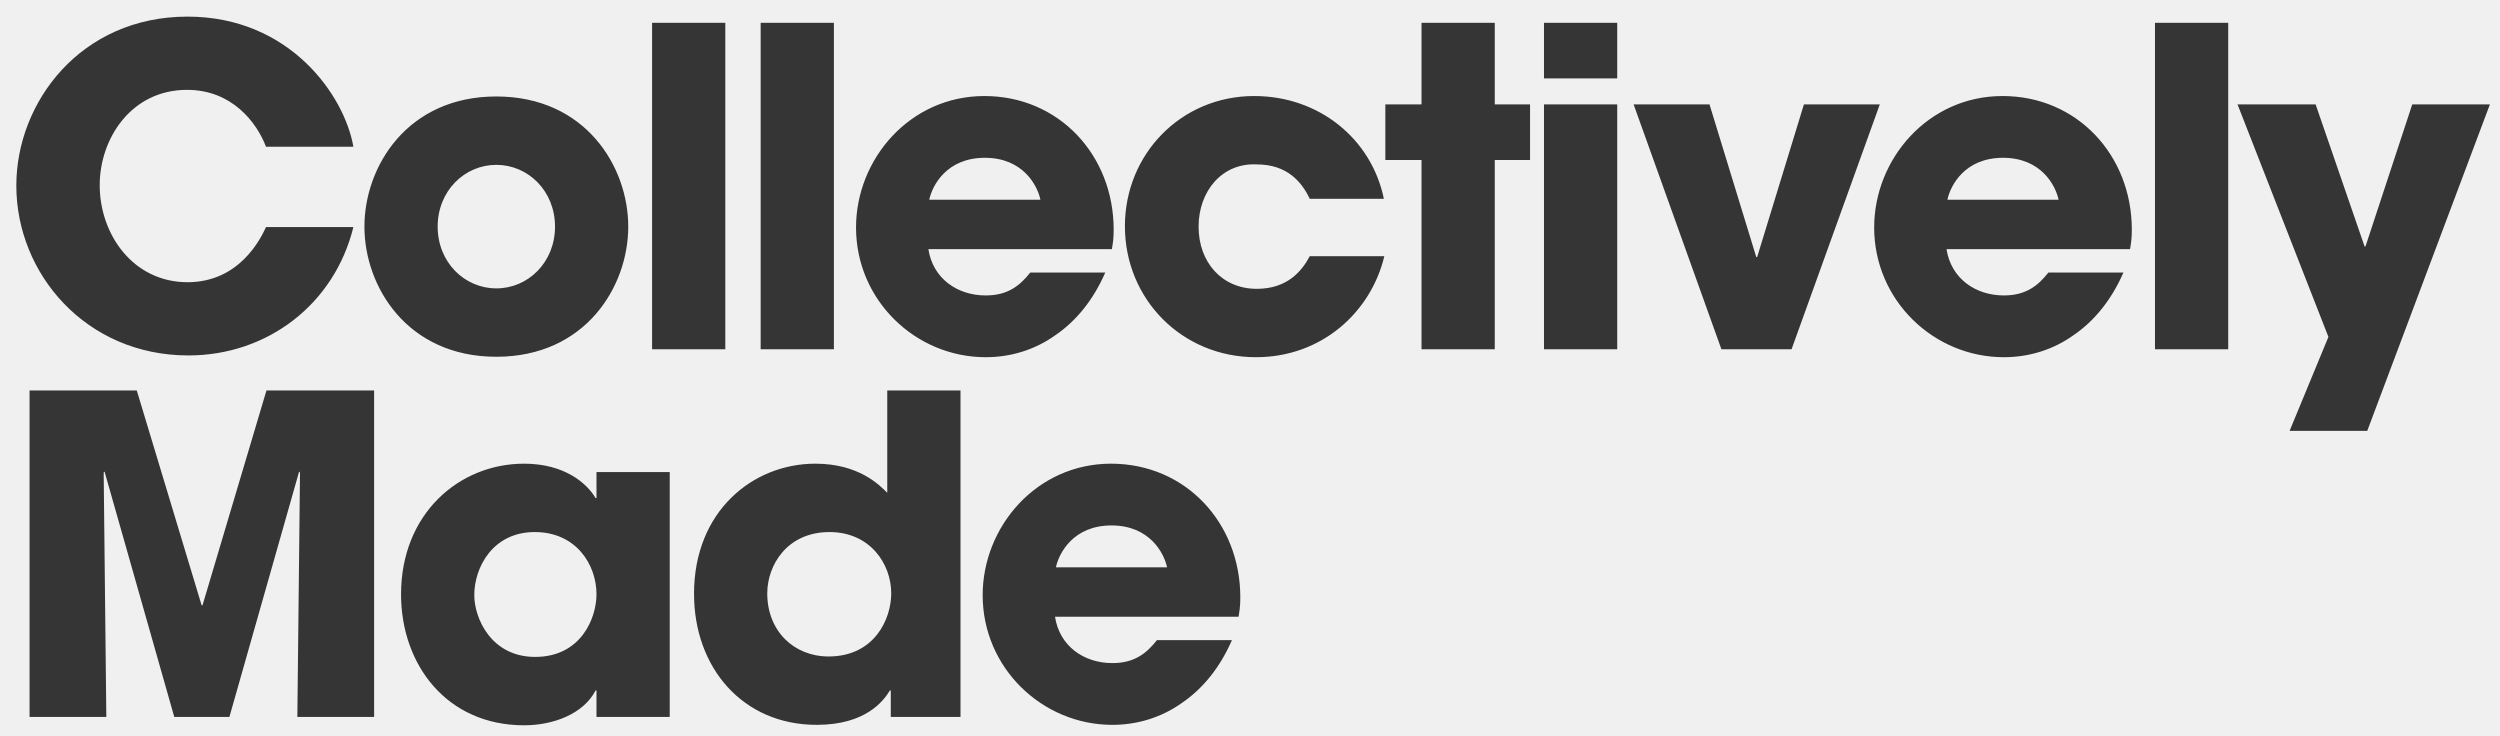
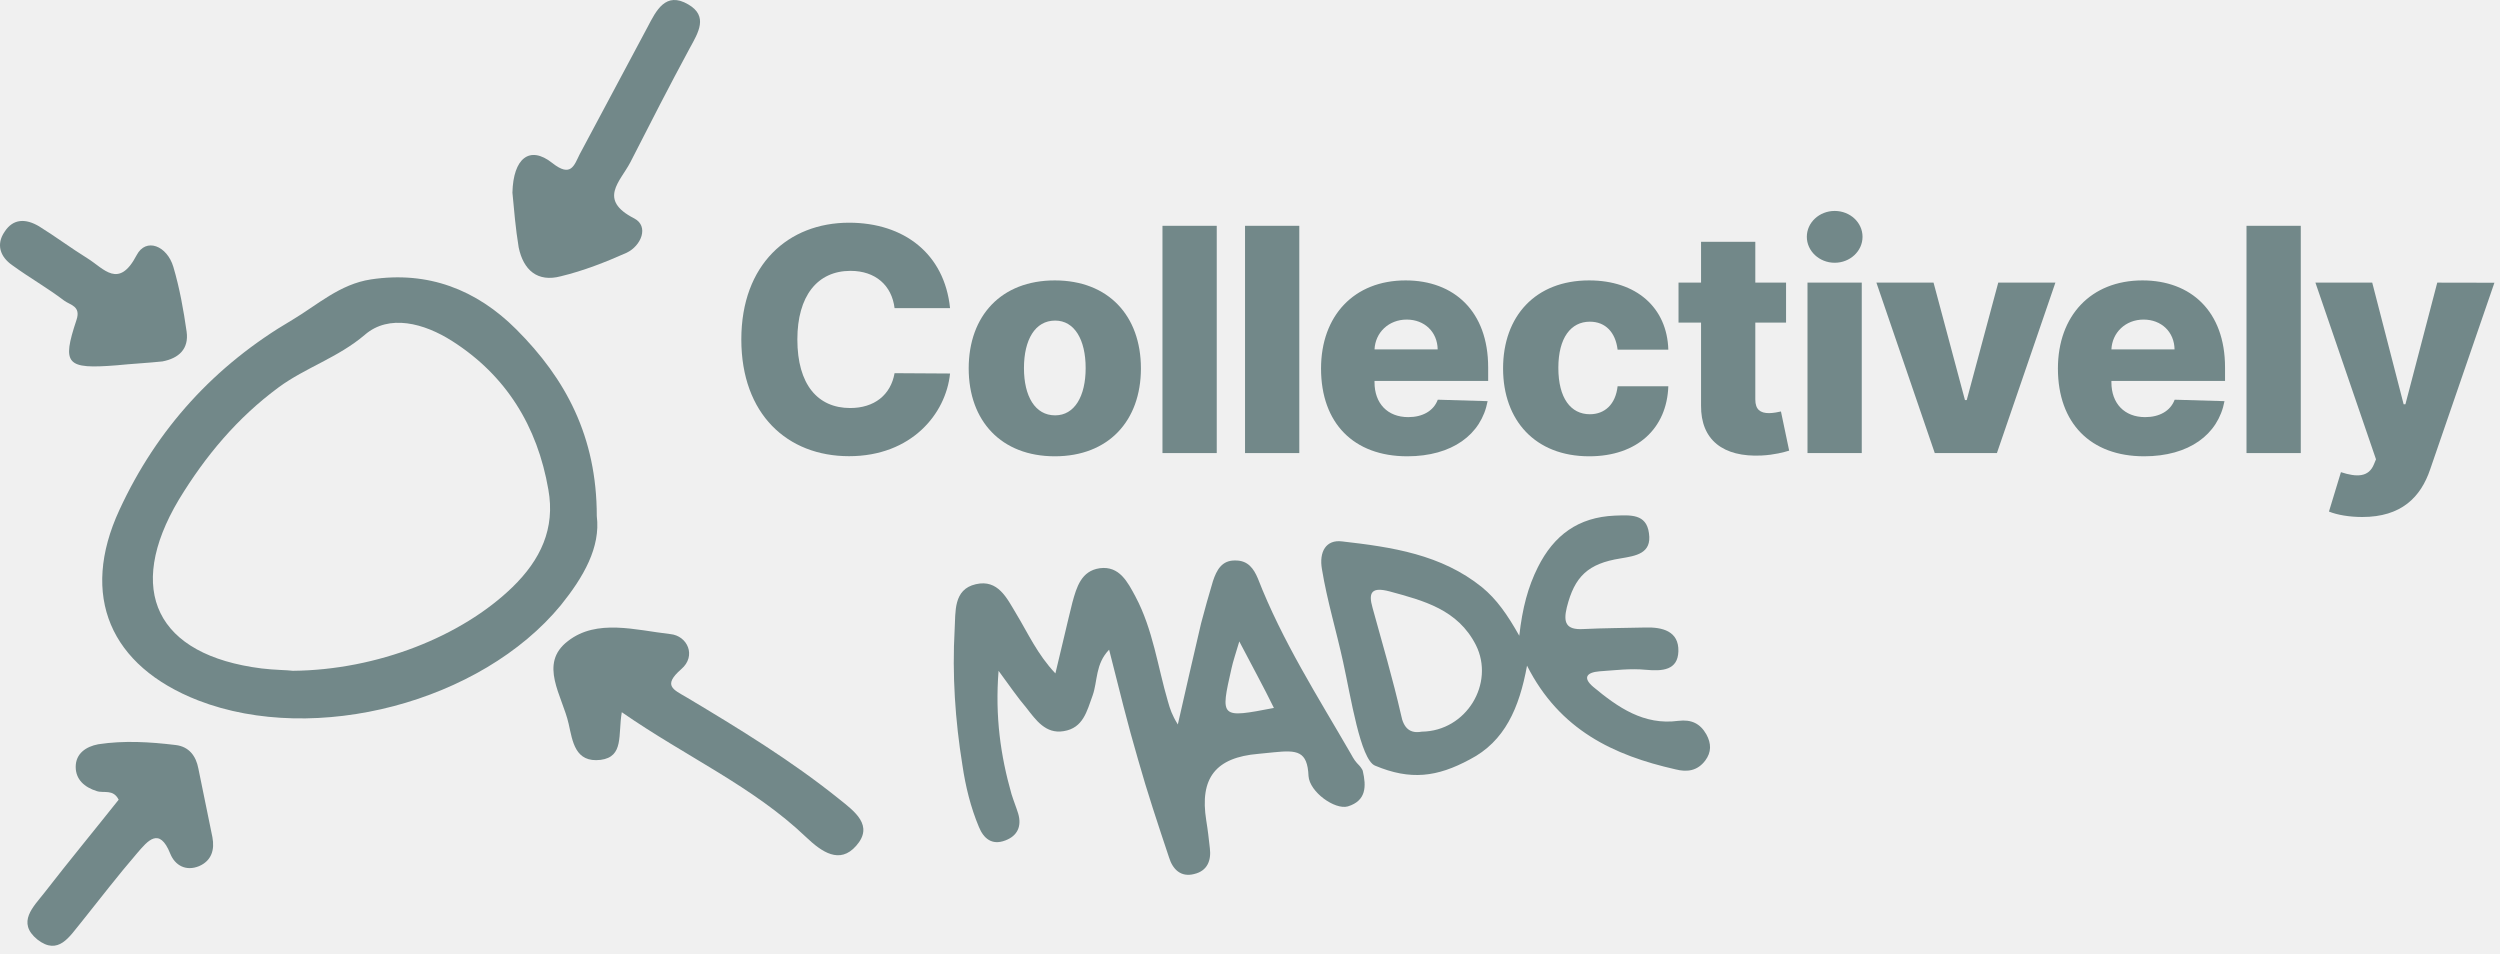
- <svg xmlns="http://www.w3.org/2000/svg" width="136" height="40" viewBox="0 0 136 40" fill="none">
-   <path d="M14.472 12.352C14.184 12.976 13.032 15.352 10.2 15.352C7.248 15.352 5.424 12.76 5.424 10.072C5.424 7.552 7.128 4.888 10.176 4.888C12.624 4.888 13.968 6.664 14.472 7.984H19.224C18.744 5.2 15.768 0.904 10.2 0.904C4.392 0.904 0.888 5.56 0.888 10.096C0.888 14.896 4.68 19.336 10.248 19.336C14.544 19.336 18.192 16.552 19.224 12.352H14.472ZM19.825 12.328C19.825 15.592 22.153 19.408 27.001 19.408C31.849 19.408 34.177 15.592 34.177 12.328C34.177 9.064 31.849 5.248 27.001 5.248C22.153 5.248 19.825 9.064 19.825 12.328ZM23.809 12.328C23.809 10.384 25.273 8.968 27.001 8.968C28.729 8.968 30.193 10.384 30.193 12.328C30.193 14.272 28.729 15.688 27.001 15.688C25.273 15.688 23.809 14.272 23.809 12.328ZM35.473 19H39.457V1.24H35.473V19ZM41.38 19H45.364V1.24H41.38V19ZM56.047 14.824C55.495 15.52 54.847 16.072 53.623 16.072C52.063 16.072 50.743 15.136 50.504 13.552H60.487C60.535 13.24 60.584 13.024 60.584 12.496C60.584 8.44 57.608 5.224 53.551 5.224C49.495 5.224 46.568 8.656 46.568 12.376C46.568 16.336 49.807 19.432 53.623 19.432C54.992 19.432 56.312 19.024 57.416 18.232C58.544 17.464 59.48 16.312 60.127 14.824H56.047ZM50.551 10.864C50.719 10.072 51.511 8.584 53.575 8.584C55.639 8.584 56.431 10.072 56.599 10.864H50.551ZM71.251 13.936C70.819 14.752 70.027 15.712 68.371 15.712C66.475 15.712 65.203 14.272 65.203 12.328C65.203 10.408 66.475 8.848 68.371 8.944C70.027 8.944 70.819 9.904 71.251 10.816H75.283C74.611 7.552 71.755 5.224 68.227 5.224C64.243 5.224 61.195 8.392 61.195 12.304C61.195 16.264 64.291 19.432 68.323 19.432C71.923 19.432 74.587 16.96 75.307 13.936H71.251ZM81.315 1.24H77.331V5.68H75.363V8.704H77.331V19H81.315V8.704H83.235V5.68H81.315V1.24ZM87.977 5.68H83.993V19H87.977V5.68ZM87.977 1.24H83.993V4.264H87.977V1.24ZM102.261 5.68H98.133L95.589 13.984H95.541L92.997 5.68H88.869L93.645 19H97.461L102.261 5.68ZM111.435 14.824C110.883 15.52 110.235 16.072 109.011 16.072C107.451 16.072 106.131 15.136 105.891 13.552H115.875C115.923 13.24 115.971 13.024 115.971 12.496C115.971 8.44 112.995 5.224 108.939 5.224C104.883 5.224 101.955 8.656 101.955 12.376C101.955 16.336 105.195 19.432 109.011 19.432C110.379 19.432 111.699 19.024 112.803 18.232C113.931 17.464 114.867 16.312 115.515 14.824H111.435ZM105.939 10.864C106.107 10.072 106.899 8.584 108.963 8.584C111.027 8.584 111.819 10.072 111.987 10.864H105.939ZM117.231 19H121.215V1.24H117.231V19ZM131.226 5.68L128.682 13.408H128.634L125.97 5.68H121.722L126.666 18.328L124.554 23.44H128.778L135.45 5.68H131.226ZM1.608 39H5.784L5.64 25.704L5.688 25.656L9.48 39H12.48L16.272 25.656L16.32 25.704L16.176 39H20.352V21.24H14.496L11.016 32.928H10.968L7.44 21.24H1.608V39ZM36.433 25.68H32.449V27.096H32.401C31.921 26.28 30.697 25.224 28.513 25.224C24.961 25.224 21.817 27.96 21.817 32.328C21.817 36.144 24.289 39.456 28.513 39.456C30.073 39.456 31.729 38.856 32.401 37.56H32.449V39H36.433V25.68ZM25.801 32.376C25.801 30.864 26.809 28.944 29.089 28.944C31.345 28.944 32.449 30.72 32.449 32.328C32.449 33.624 31.609 35.736 29.113 35.736C26.713 35.736 25.801 33.624 25.801 32.376ZM52.251 21.24H48.267V26.808C47.835 26.376 46.707 25.224 44.355 25.224C40.971 25.224 37.755 27.792 37.755 32.304C37.755 36.312 40.395 39.432 44.427 39.432C47.115 39.432 48.075 38.112 48.411 37.56H48.459V39H52.251V21.24ZM41.739 32.28C41.739 30.744 42.819 28.944 45.123 28.944C47.331 28.944 48.483 30.672 48.483 32.28C48.483 33.672 47.571 35.712 45.075 35.712C43.203 35.712 41.739 34.344 41.739 32.28ZM62.937 34.824C62.385 35.52 61.737 36.072 60.513 36.072C58.953 36.072 57.633 35.136 57.393 33.552H67.377C67.425 33.24 67.473 33.024 67.473 32.496C67.473 28.44 64.497 25.224 60.441 25.224C56.385 25.224 53.457 28.656 53.457 32.376C53.457 36.336 56.697 39.432 60.513 39.432C61.881 39.432 63.201 39.024 64.305 38.232C65.433 37.464 66.369 36.312 67.017 34.824H62.937ZM57.441 30.864C57.609 30.072 58.401 28.584 60.465 28.584C62.529 28.584 63.321 30.072 63.489 30.864H57.441Z" fill="#353535" />
+ <svg xmlns="http://www.w3.org/2000/svg" width="320" height="122" viewBox="0 0 320 122" fill="none">
+   <path d="M121.607 39.443C120.897 32.483 115.713 28.506 108.681 28.506C100.926 28.506 94.889 33.832 94.889 43.449C94.889 53.023 100.784 58.392 108.681 58.392C116.664 58.392 121.082 52.966 121.607 47.81L114.505 47.767C114.008 50.565 111.906 52.227 108.823 52.227C104.676 52.227 102.062 49.23 102.062 43.449C102.062 37.895 104.619 34.67 108.866 34.67C112.062 34.67 114.15 36.531 114.505 39.443H121.607Z" fill="#728889" />
+   <path d="M135.016 58.406C141.876 58.406 146.038 53.875 146.038 47.156C146.038 40.423 141.876 35.892 135.016 35.892C128.155 35.892 123.993 40.423 123.993 47.156C123.993 53.875 128.155 58.406 135.016 58.406ZM135.058 53.165C132.487 53.165 131.067 50.722 131.067 47.114C131.067 43.492 132.487 41.034 135.058 41.034C137.544 41.034 138.964 43.492 138.964 47.114C138.964 50.722 137.544 53.165 135.058 53.165Z" fill="#728889" />
+   <path d="M155.743 28.903H148.796V57.994H155.743V28.903Z" fill="#728889" />
+   <path d="M166.31 28.903H159.364V57.994H166.31V28.903Z" fill="#728889" />
+   <path d="M180.13 58.406C185.854 58.406 189.618 55.636 190.414 51.347L184.036 51.162C183.496 52.611 182.076 53.392 180.258 53.392C177.587 53.392 175.939 51.617 175.939 48.946V48.761H190.485V47.028C190.485 39.841 186.11 35.892 179.917 35.892C173.326 35.892 169.093 40.409 169.093 47.17C169.093 54.159 173.269 58.406 180.13 58.406ZM175.939 44.727C176.039 42.554 177.758 40.906 180.059 40.906C182.346 40.906 183.993 42.497 184.022 44.727H175.939Z" fill="#728889" />
+   <path d="M203.417 58.406C209.553 58.406 213.36 54.841 213.545 49.443H207.053C206.798 51.758 205.406 53.023 203.502 53.023C201.059 53.023 199.468 50.963 199.468 47.085C199.468 43.236 201.073 41.176 203.502 41.176C205.491 41.176 206.784 42.526 207.053 44.756H213.545C213.389 39.386 209.468 35.892 203.403 35.892C196.542 35.892 192.394 40.466 192.394 47.156C192.394 53.818 196.514 58.406 203.417 58.406Z" fill="#728889" />
+   <path d="M228.615 36.176H224.68V30.949H217.734V36.176H214.851V41.29H217.734V51.901C217.692 56.318 220.561 58.534 225.462 58.307C227.138 58.222 228.345 57.881 229.013 57.682L227.962 52.668C227.663 52.739 226.967 52.881 226.442 52.881C225.319 52.881 224.68 52.426 224.68 51.133V41.29H228.615V36.176Z" fill="#728889" />
+   <path d="M231.359 57.994H238.305V36.176H231.359V57.994ZM234.839 33.633C236.814 33.633 238.404 32.142 238.404 30.31C238.404 28.477 236.814 27 234.839 27C232.879 27 231.274 28.477 231.274 30.31C231.274 32.142 232.879 33.633 234.839 33.633Z" fill="#728889" />
+   <path d="M263.091 36.176H255.776L251.742 51.205H251.514L247.494 36.176H240.179L247.651 57.994H255.605L263.091 36.176Z" fill="#728889" />
+   <path d="M274.45 58.406C280.174 58.406 283.939 55.636 284.734 51.347L278.356 51.162C277.817 52.611 276.396 53.392 274.578 53.392C271.907 53.392 270.26 51.617 270.26 48.946V48.761H284.805V47.028C284.805 39.841 280.43 35.892 274.237 35.892C267.646 35.892 263.413 40.409 263.413 47.17C263.413 54.159 267.589 58.406 274.45 58.406ZM270.26 44.727C270.359 42.554 272.078 40.906 274.379 40.906C276.666 40.906 278.314 42.497 278.342 44.727H270.26Z" fill="#728889" />
+   <path d="M294.499 28.903H287.553V57.994H294.499V28.903Z" fill="#728889" />
+   <path d="M302.367 66.176C307.367 66.176 309.853 63.648 311.06 60.082L319.285 36.19L311.969 36.176L307.893 51.744H307.665L303.645 36.176H296.373L304.128 58.79L303.859 59.443C303.191 61.077 301.685 61.105 299.64 60.438L298.106 65.48C299.157 65.906 300.705 66.176 302.367 66.176Z" fill="#728889" />
+   <g clip-path="url(#clip0)">
+     <path d="M174 98C174.189 98.205 174.433 98.591 174.433 98.669C174.896 100.649 174.896 102.496 172.516 103.222C170.862 103.684 167.623 101.374 167.49 99.329C167.358 96.095 166 96 163.06 96.293C162.127 96.386 161.738 96.425 161.077 96.491C155.588 96.953 153.539 99.593 154.398 105.004C154.597 106.192 154.729 107.38 154.861 108.568C155.059 110.152 154.531 111.472 152.877 111.868C151.158 112.33 150.1 111.274 149.638 109.756C148.249 105.598 146.86 101.44 145.67 97.217C144.348 92.729 143.224 88.109 141.967 83.159C140.182 85.007 140.513 87.185 139.852 89.033C139.124 91.013 138.661 93.191 136.149 93.587C133.835 93.983 132.578 92.135 131.388 90.617C130.264 89.297 129.272 87.845 127.817 85.865C127.355 91.739 128.082 96.755 129.471 101.638C129.735 102.496 130.066 103.288 130.33 104.146C130.793 105.73 130.264 106.984 128.677 107.578C126.958 108.238 125.9 107.314 125.305 105.862C124.247 103.354 123.586 100.649 123.189 97.943C122.263 92.201 121.867 86.393 122.197 80.519C122.329 78.341 121.999 75.438 124.908 74.778C127.751 74.118 128.875 76.559 130.066 78.54C131.586 81.047 132.777 83.753 135.091 86.195C135.884 82.961 136.546 79.991 137.273 77.088C137.802 75.174 138.397 73.062 140.777 72.732C143.29 72.402 144.348 74.514 145.34 76.362C147.588 80.585 148.183 85.337 149.505 89.825C149.77 90.749 150 91.5 150.762 92.729C151.753 88.307 152.745 84.083 153.737 79.793C154.2 78.011 154.729 76.164 155.258 74.382C155.721 72.996 156.382 71.676 158.167 71.742C159.754 71.742 160.481 72.798 161.01 74.052C164.118 82.037 168.68 89.165 172.912 96.491C173.309 97.217 173.5 97.5 174 98ZM158.63 82.103C158.167 83.687 157.837 84.611 157.638 85.535C156.184 91.937 156.184 91.937 163.06 90.617C161.738 87.911 160.349 85.403 158.63 82.103Z" fill="#728889" />
+     <path d="M176 98C174.132 97.217 172.913 89.231 171.921 84.743C171.061 80.783 169.871 76.889 169.21 72.864C168.813 70.62 169.739 69.036 171.789 69.3C178.136 70.026 184.484 70.95 189.708 75.174C191.559 76.692 192.948 78.671 194.468 81.377C194.865 77.813 195.592 75.108 196.849 72.6C198.899 68.508 202.006 66.198 206.701 66C208.684 65.934 210.734 65.736 211.065 68.244C211.462 70.884 209.346 71.148 207.428 71.478C203.263 72.138 201.543 73.788 200.552 77.747C200.089 79.661 200.419 80.651 202.667 80.519C205.312 80.387 207.957 80.387 210.602 80.321C212.784 80.255 214.9 80.783 214.834 83.357C214.768 85.799 212.784 85.931 210.668 85.733C208.684 85.535 206.701 85.799 204.717 85.931C203.13 86.063 202.535 86.723 203.924 87.911C207.098 90.551 210.404 92.861 214.834 92.267C216.487 92.069 217.611 92.597 218.404 93.983C219.066 95.171 219.066 96.293 218.272 97.349C217.28 98.668 215.958 98.867 214.437 98.471C206.569 96.689 199.626 93.455 195.46 85.205C194.468 90.617 192.617 94.907 188.121 97.217C183.955 99.46 180.562 99.914 176 98ZM181.971 93.653C187.724 93.587 191.361 87.449 188.914 82.565C186.6 78.011 182.236 76.889 177.872 75.701C175.624 75.108 175.095 75.767 175.69 77.813C176.946 82.367 178.269 86.855 179.327 91.475C179.657 93.257 180.517 93.917 181.971 93.653Z" fill="#728889" />
+   </g>
+   <path d="M76.389 66.062C76.889 70.062 74.689 73.862 71.789 77.463C61.589 89.862 40.389 95.463 25.389 89.662C14.089 85.263 10.189 76.263 15.289 65.263C20.089 54.862 27.489 46.763 37.389 40.962C40.589 39.062 43.489 36.362 47.489 35.763C54.789 34.663 60.989 37.062 66.089 42.163C72.389 48.462 76.389 55.862 76.389 66.062ZM37.489 85.862C48.289 85.763 59.089 81.463 65.589 75.162C69.189 71.662 71.089 67.662 70.189 62.663C68.789 54.562 64.789 48.062 57.889 43.663C54.289 41.362 49.789 40.163 46.689 42.862C43.289 45.763 39.089 47.062 35.689 49.562C30.389 53.462 26.289 58.362 22.889 63.962C15.989 75.562 19.989 83.862 33.489 85.562C35.089 85.763 36.789 85.763 37.489 85.862Z" fill="#728889" />
+   <path d="M79.59 91.162C79.09 94.062 79.889 96.862 76.889 97.263C73.59 97.662 73.29 94.862 72.79 92.662C71.99 89.062 68.889 84.963 72.689 82.062C76.389 79.162 81.389 80.662 85.79 81.162C87.99 81.362 89.189 83.963 87.189 85.662C84.79 87.763 86.189 88.263 87.889 89.263C94.59 93.263 101.29 97.362 107.39 102.263C109.39 103.863 111.89 105.663 109.59 108.263C107.49 110.663 105.19 109.063 103.19 107.163C96.389 100.663 87.79 96.862 79.59 91.162Z" fill="#728889" />
+   <path d="M65.59 24.663C65.69 20.262 67.79 18.562 70.69 20.863C73.09 22.762 73.49 21.163 74.19 19.762C77.09 14.363 79.99 8.862 82.89 3.462C83.99 1.362 85.19 -1.138 88.09 0.562C90.69 2.062 89.39 4.162 88.29 6.162C85.69 10.963 83.19 15.863 80.69 20.762C79.39 23.262 76.49 25.562 81.19 27.962C83.09 28.962 82.09 31.462 80.19 32.362C77.49 33.562 74.69 34.663 71.79 35.362C68.79 36.163 66.99 34.562 66.39 31.663C65.99 29.262 65.79 26.762 65.59 24.663Z" fill="#728889" />
+   <path d="M15.189 102.363C14.489 100.963 13.289 101.563 12.389 101.263C10.789 100.763 9.689 99.763 9.689 98.162C9.689 96.463 10.989 95.562 12.589 95.263C15.889 94.763 19.189 94.963 22.489 95.363C24.189 95.563 25.089 96.763 25.389 98.363C25.989 101.263 26.589 104.263 27.189 107.163C27.489 108.763 27.089 110.163 25.489 110.863C23.789 111.563 22.389 110.763 21.789 109.263C20.389 105.763 18.889 107.663 17.589 109.163C15.089 112.063 12.789 115.063 10.389 118.063C8.889 119.863 7.489 122.363 4.789 120.263C2.089 118.063 4.289 116.063 5.689 114.263C8.789 110.263 12.089 106.263 15.189 102.363Z" fill="#728889" />
+   <path d="M14.889 46.763C8.489 47.263 7.889 46.663 9.789 40.962C10.389 39.163 8.989 39.062 8.189 38.462C6.089 36.862 3.789 35.562 1.589 33.962C-0.011 32.862 -0.511 31.262 0.589 29.663C1.689 27.962 3.289 27.962 4.989 28.962C7.089 30.262 9.089 31.762 11.189 33.062C13.289 34.362 15.189 37.062 17.489 32.663C18.689 30.363 21.389 31.462 22.189 34.163C22.989 36.862 23.489 39.663 23.889 42.462C24.189 44.663 22.889 45.862 20.789 46.263C18.889 46.462 16.889 46.562 14.889 46.763Z" fill="#728889" />
+   <defs>
+     <clipPath id="clip0">
+       <rect width="97" height="46" fill="white" transform="translate(122 66)" />
+     </clipPath>
+   </defs>
</svg>
